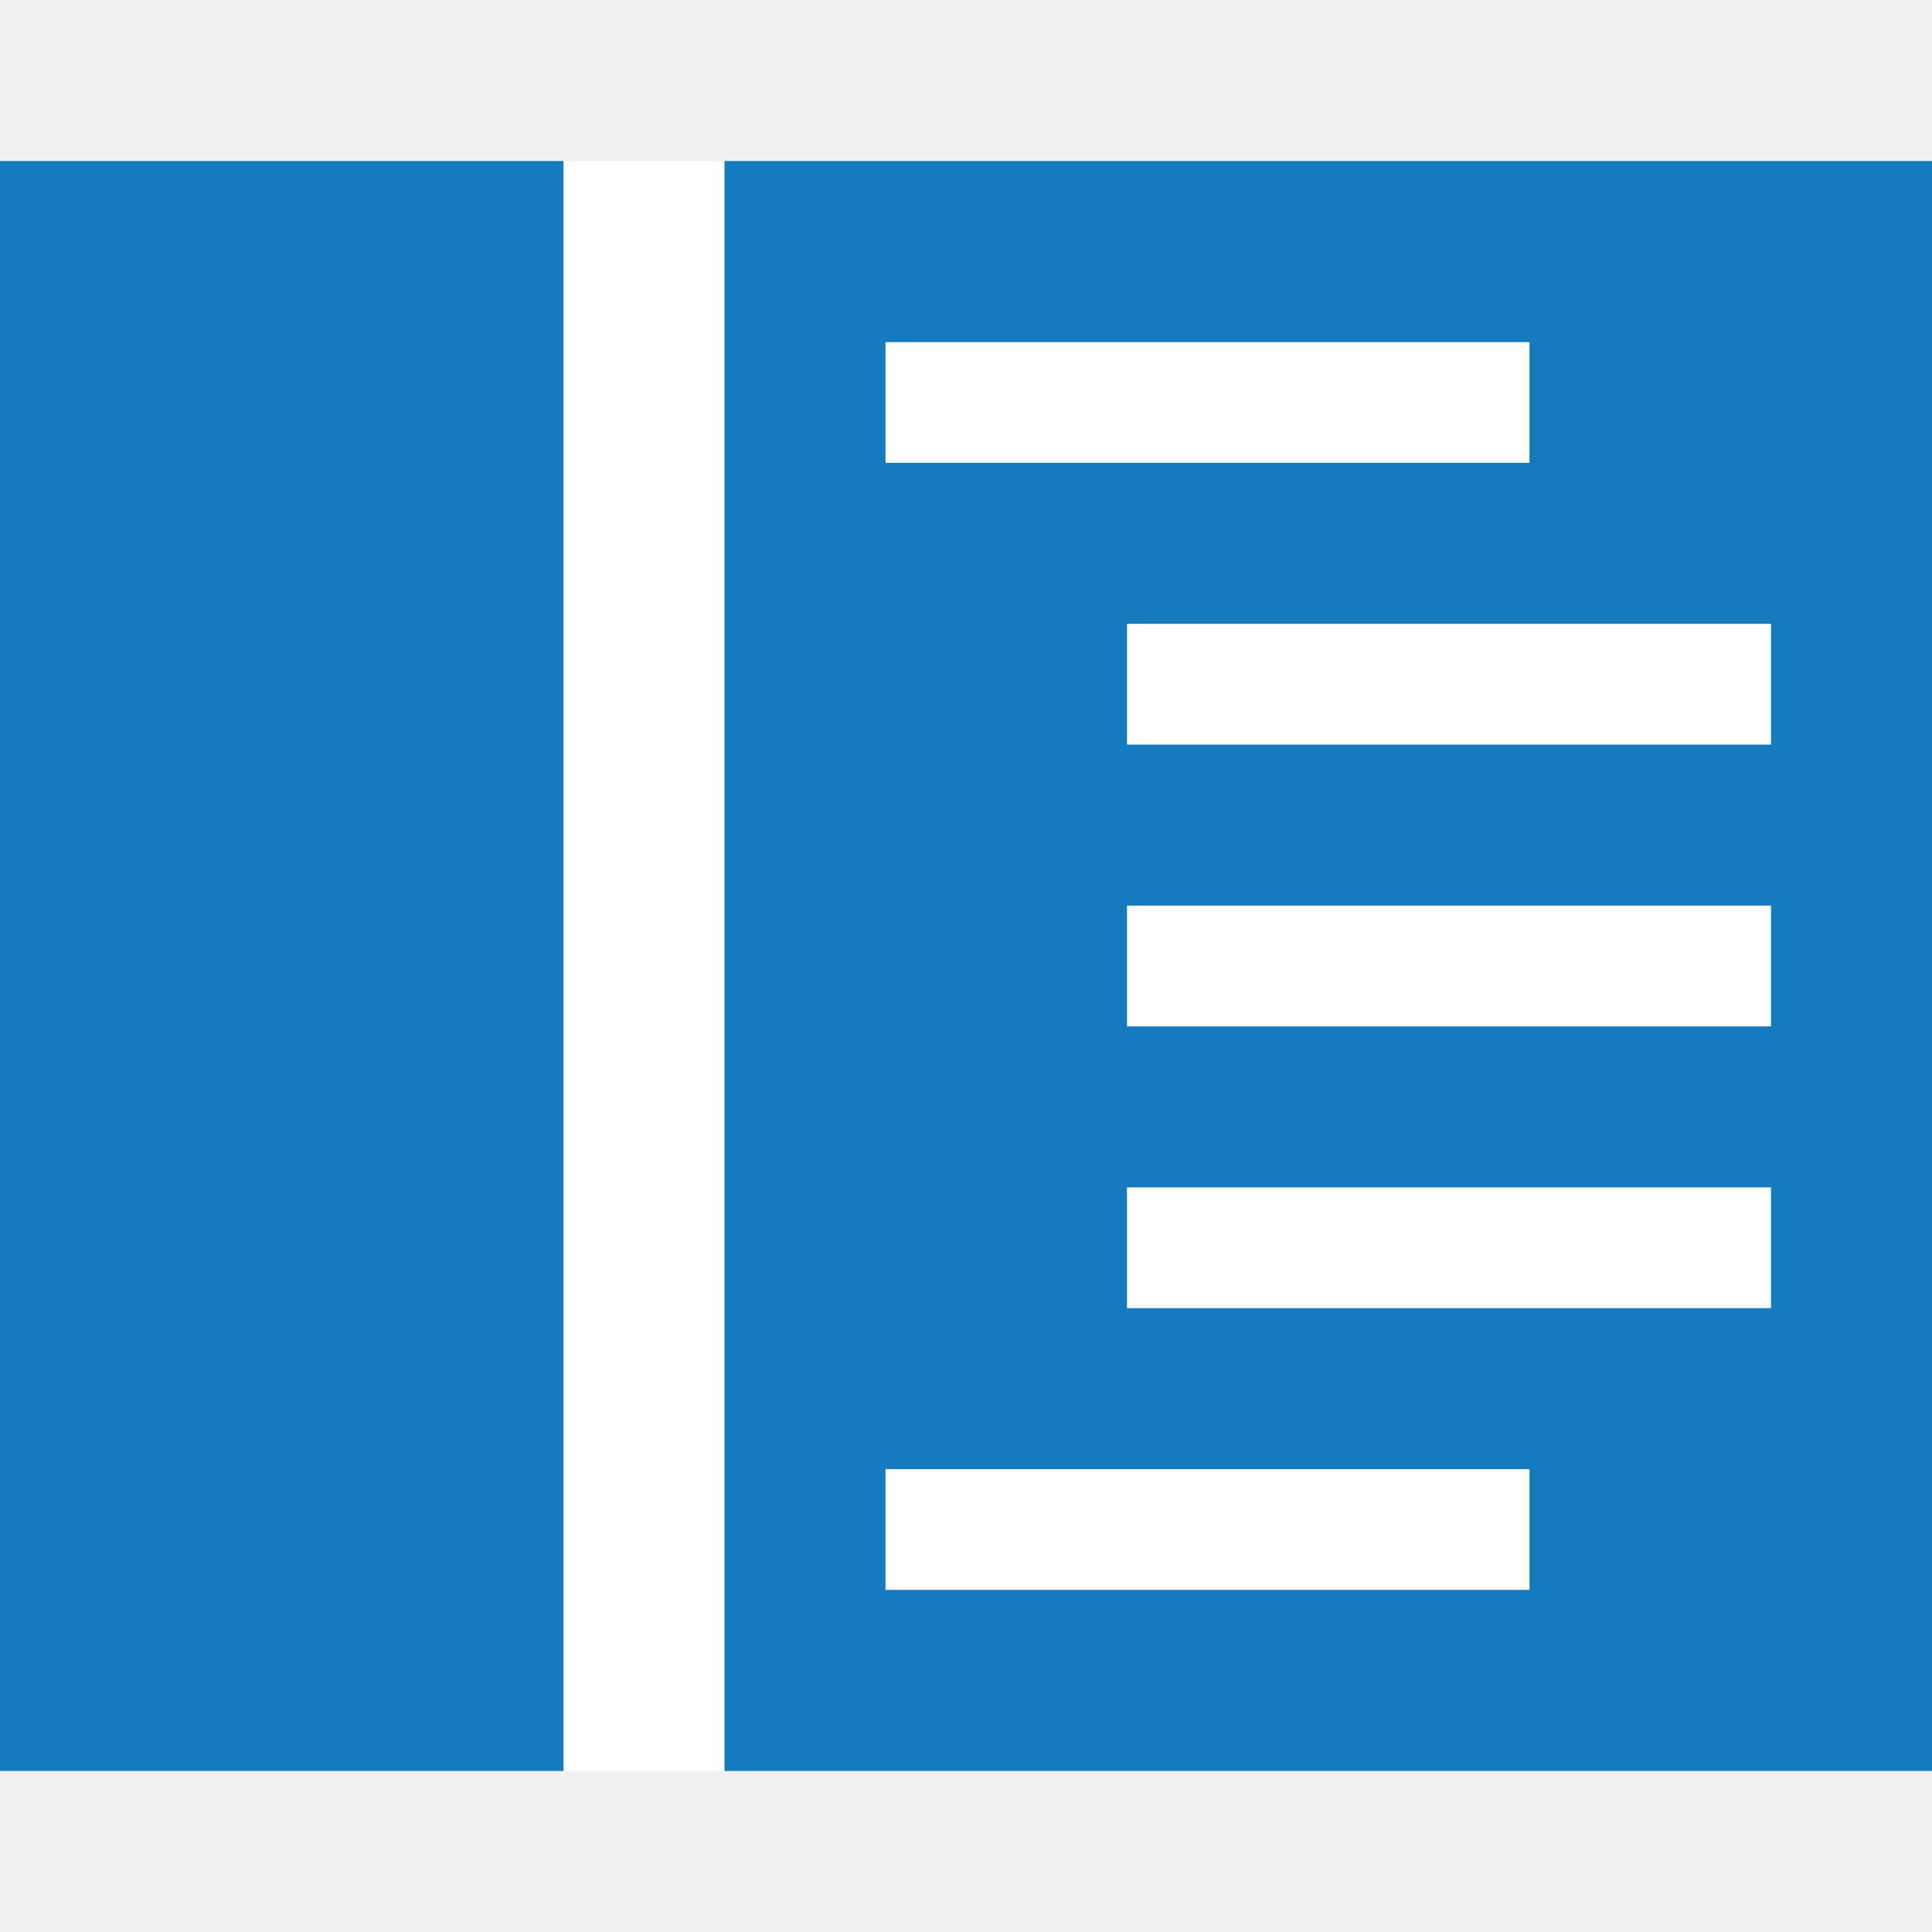
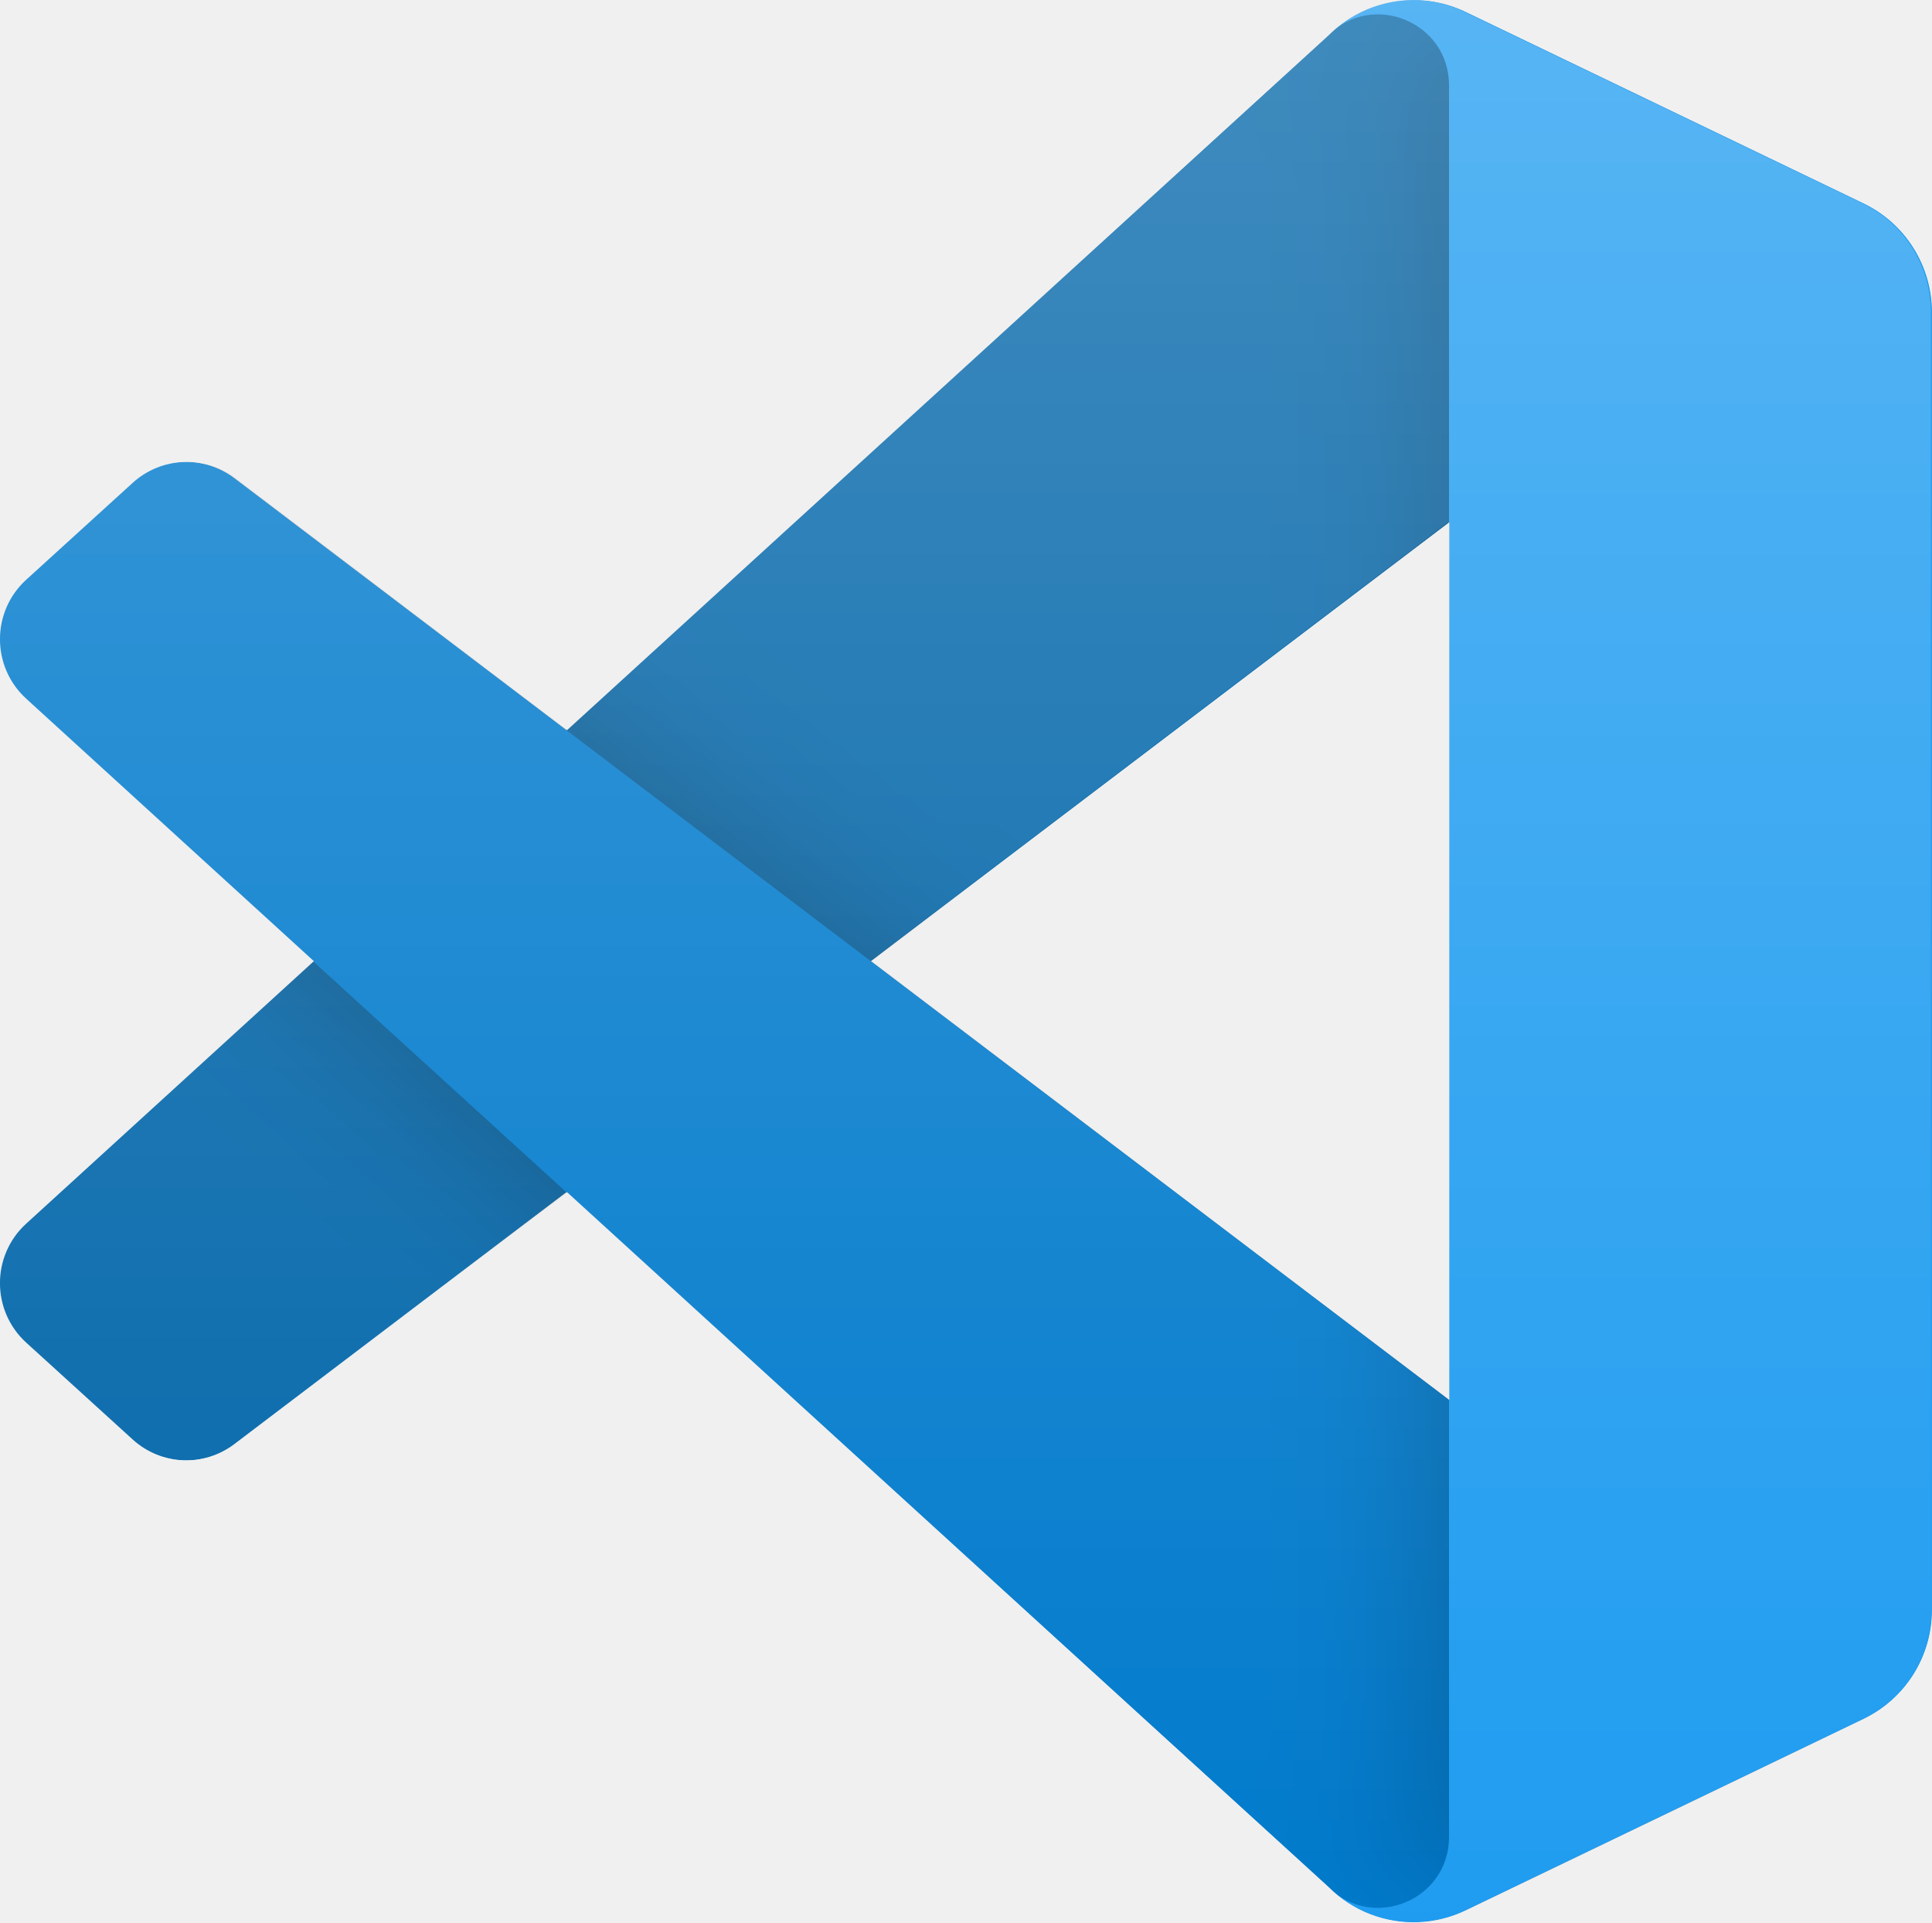
- <svg xmlns="http://www.w3.org/2000/svg" id="Layer_1" viewBox="0 0 1024 1024">
-   <style>.st0{fill:#f6f6f6;fill-opacity:0}.st1{fill:#fff}.st2{fill:#167abf}</style>
-   <path class="st0" d="M1024 1024H0V0h1024v1024z" />
-   <path class="st1" d="M1024 85.333v853.333H0V85.333h1024z" />
-   <path class="st2" d="M0 85.333h298.667v853.333H0V85.333zm1024 0v853.333H384V85.333h640zm-554.667 160h341.333v-64H469.333v64zm341.334 533.334H469.333v64h341.333l.001-64zm128-149.334H597.333v64h341.333l.001-64zm0-149.333H597.333v64h341.333l.001-64zm0-149.333H597.333v64h341.333l.001-64z" />
+ <svg xmlns="http://www.w3.org/2000/svg" viewBox="0 0 256 254.68">
+   <mask id="a" x="0" y="0" width="256" height="256" maskUnits="userSpaceOnUse">
+     <path d="M181.53 254.25a15.934 15.934 0 0012.7-.488l52.706-25.361a16.002 16.002 0 009.06-14.42V42.021c0-6.15-3.522-11.754-9.06-14.42L194.23 2.241a15.939 15.939 0 00-18.185 3.097L75.145 97.39l-43.95-33.361a10.655 10.655 0 00-13.614.605L3.486 77.456c-4.648 4.227-4.653 11.54-.011 15.774l38.114 34.773-38.115 34.773c-4.642 4.235-4.637 11.547.011 15.775l14.097 12.822a10.655 10.655 0 0013.613.606l43.95-33.362 100.9 92.053a15.915 15.915 0 005.485 3.585zm10.505-184.37l-76.56 58.115 76.56 58.115z" clip-rule="evenodd" fill="#fff" fill-rule="evenodd" />
+   </mask>
+   <g transform="translate(0 -.662)" mask="url(#a)">
+     <path d="M246.94 27.638L194.193 2.241a15.947 15.947 0 00-18.194 3.092L3.319 162.773c-4.645 4.235-4.64 11.547.011 15.775l14.105 12.822a10.667 10.667 0 0013.622.606l207.94-157.75c6.976-5.291 16.996-.316 16.996 8.44v-.612a16 16 0 00-9.059-14.416z" fill="#0065a9" />
+     <g filter="url(#filter0_d)">
+       <path d="M246.94 228.36l-52.747 25.397a15.95 15.95 0 01-18.194-3.092L3.319 93.225c-4.645-4.234-4.64-11.547.011-15.775l14.105-12.822a10.667 10.667 0 0113.622-.605l207.94 157.75c6.976 5.292 16.996.317 16.996-8.44v.613a16.001 16.001 0 01-9.059 14.416z" fill="#007acc" />
+     </g>
+     <g filter="url(#filter1_d)">
+       <path d="M194.2 253.76a15.955 15.955 0 01-18.196-3.096c5.904 5.904 16 1.722 16-6.628V11.956c0-8.35-10.096-12.532-16-6.628A15.955 15.955 0 01194.2 2.231l52.738 25.364a16 16 0 019.066 14.417v171.96a16 16 0 01-9.066 14.419L194.2 253.752z" fill="#1f9cf0" />
+     </g>
+     <path d="M181.38 254.25a15.936 15.936 0 0012.699-.488l52.706-25.362a16 16 0 009.061-14.419V42.021c0-6.15-3.522-11.754-9.06-14.42l-52.707-25.36a15.939 15.939 0 00-18.185 3.096L74.994 97.39l-43.95-33.361a10.655 10.655 0 00-13.613.605L3.335 77.455c-4.648 4.228-4.653 11.54-.011 15.775l38.114 34.773-38.114 34.773c-4.642 4.235-4.637 11.547.011 15.775l14.097 12.822a10.655 10.655 0 0013.614.606l43.95-33.362 100.9 92.053a15.919 15.919 0 005.486 3.585zm10.505-184.37l-76.56 58.115 76.56 58.115z" clip-rule="evenodd" fill="url(#paint0_linear)" fill-rule="evenodd" opacity=".25" />
+   </g>
+   <defs>
+     <filter id="filter0_d" x="-21.49" y="40.523" width="298.82" height="236.15" color-interpolation-filters="sRGB" filterUnits="userSpaceOnUse">
+       <feFlood flood-opacity="0" result="BackgroundImageFix" />
+       <feColorMatrix in="SourceAlpha" values="0 0 0 0 0 0 0 0 0 0 0 0 0 0 0 0 0 0 127 0" />
+       <feOffset />
+       <feGaussianBlur stdDeviation="10.667" />
+       <feColorMatrix values="0 0 0 0 0 0 0 0 0 0 0 0 0 0 0 0 0 0 0.25 0" />
+       <feBlend in2="BackgroundImageFix" mode="overlay" result="effect1_dropShadow" />
+       <feBlend in="SourceGraphic" in2="effect1_dropShadow" result="shape" />
+     </filter>
+     <filter id="filter1_d" x="154.67" y="-20.674" width="122.67" height="297.35" color-interpolation-filters="sRGB" filterUnits="userSpaceOnUse">
+       <feFlood flood-opacity="0" result="BackgroundImageFix" />
+       <feColorMatrix in="SourceAlpha" values="0 0 0 0 0 0 0 0 0 0 0 0 0 0 0 0 0 0 127 0" />
+       <feOffset />
+       <feGaussianBlur stdDeviation="10.667" />
+       <feColorMatrix values="0 0 0 0 0 0 0 0 0 0 0 0 0 0 0 0 0 0 0.25 0" />
+       <feBlend in2="BackgroundImageFix" mode="overlay" result="effect1_dropShadow" />
+       <feBlend in="SourceGraphic" in2="effect1_dropShadow" result="shape" />
+     </filter>
+     <linearGradient id="paint0_linear" x1="127.84" x2="127.84" y1=".66" y2="255.34" gradientUnits="userSpaceOnUse">
+       <stop stop-color="#fff" offset="0" />
+       <stop stop-color="#fff" stop-opacity="0" offset="1" />
+     </linearGradient>
+   </defs>
</svg>
